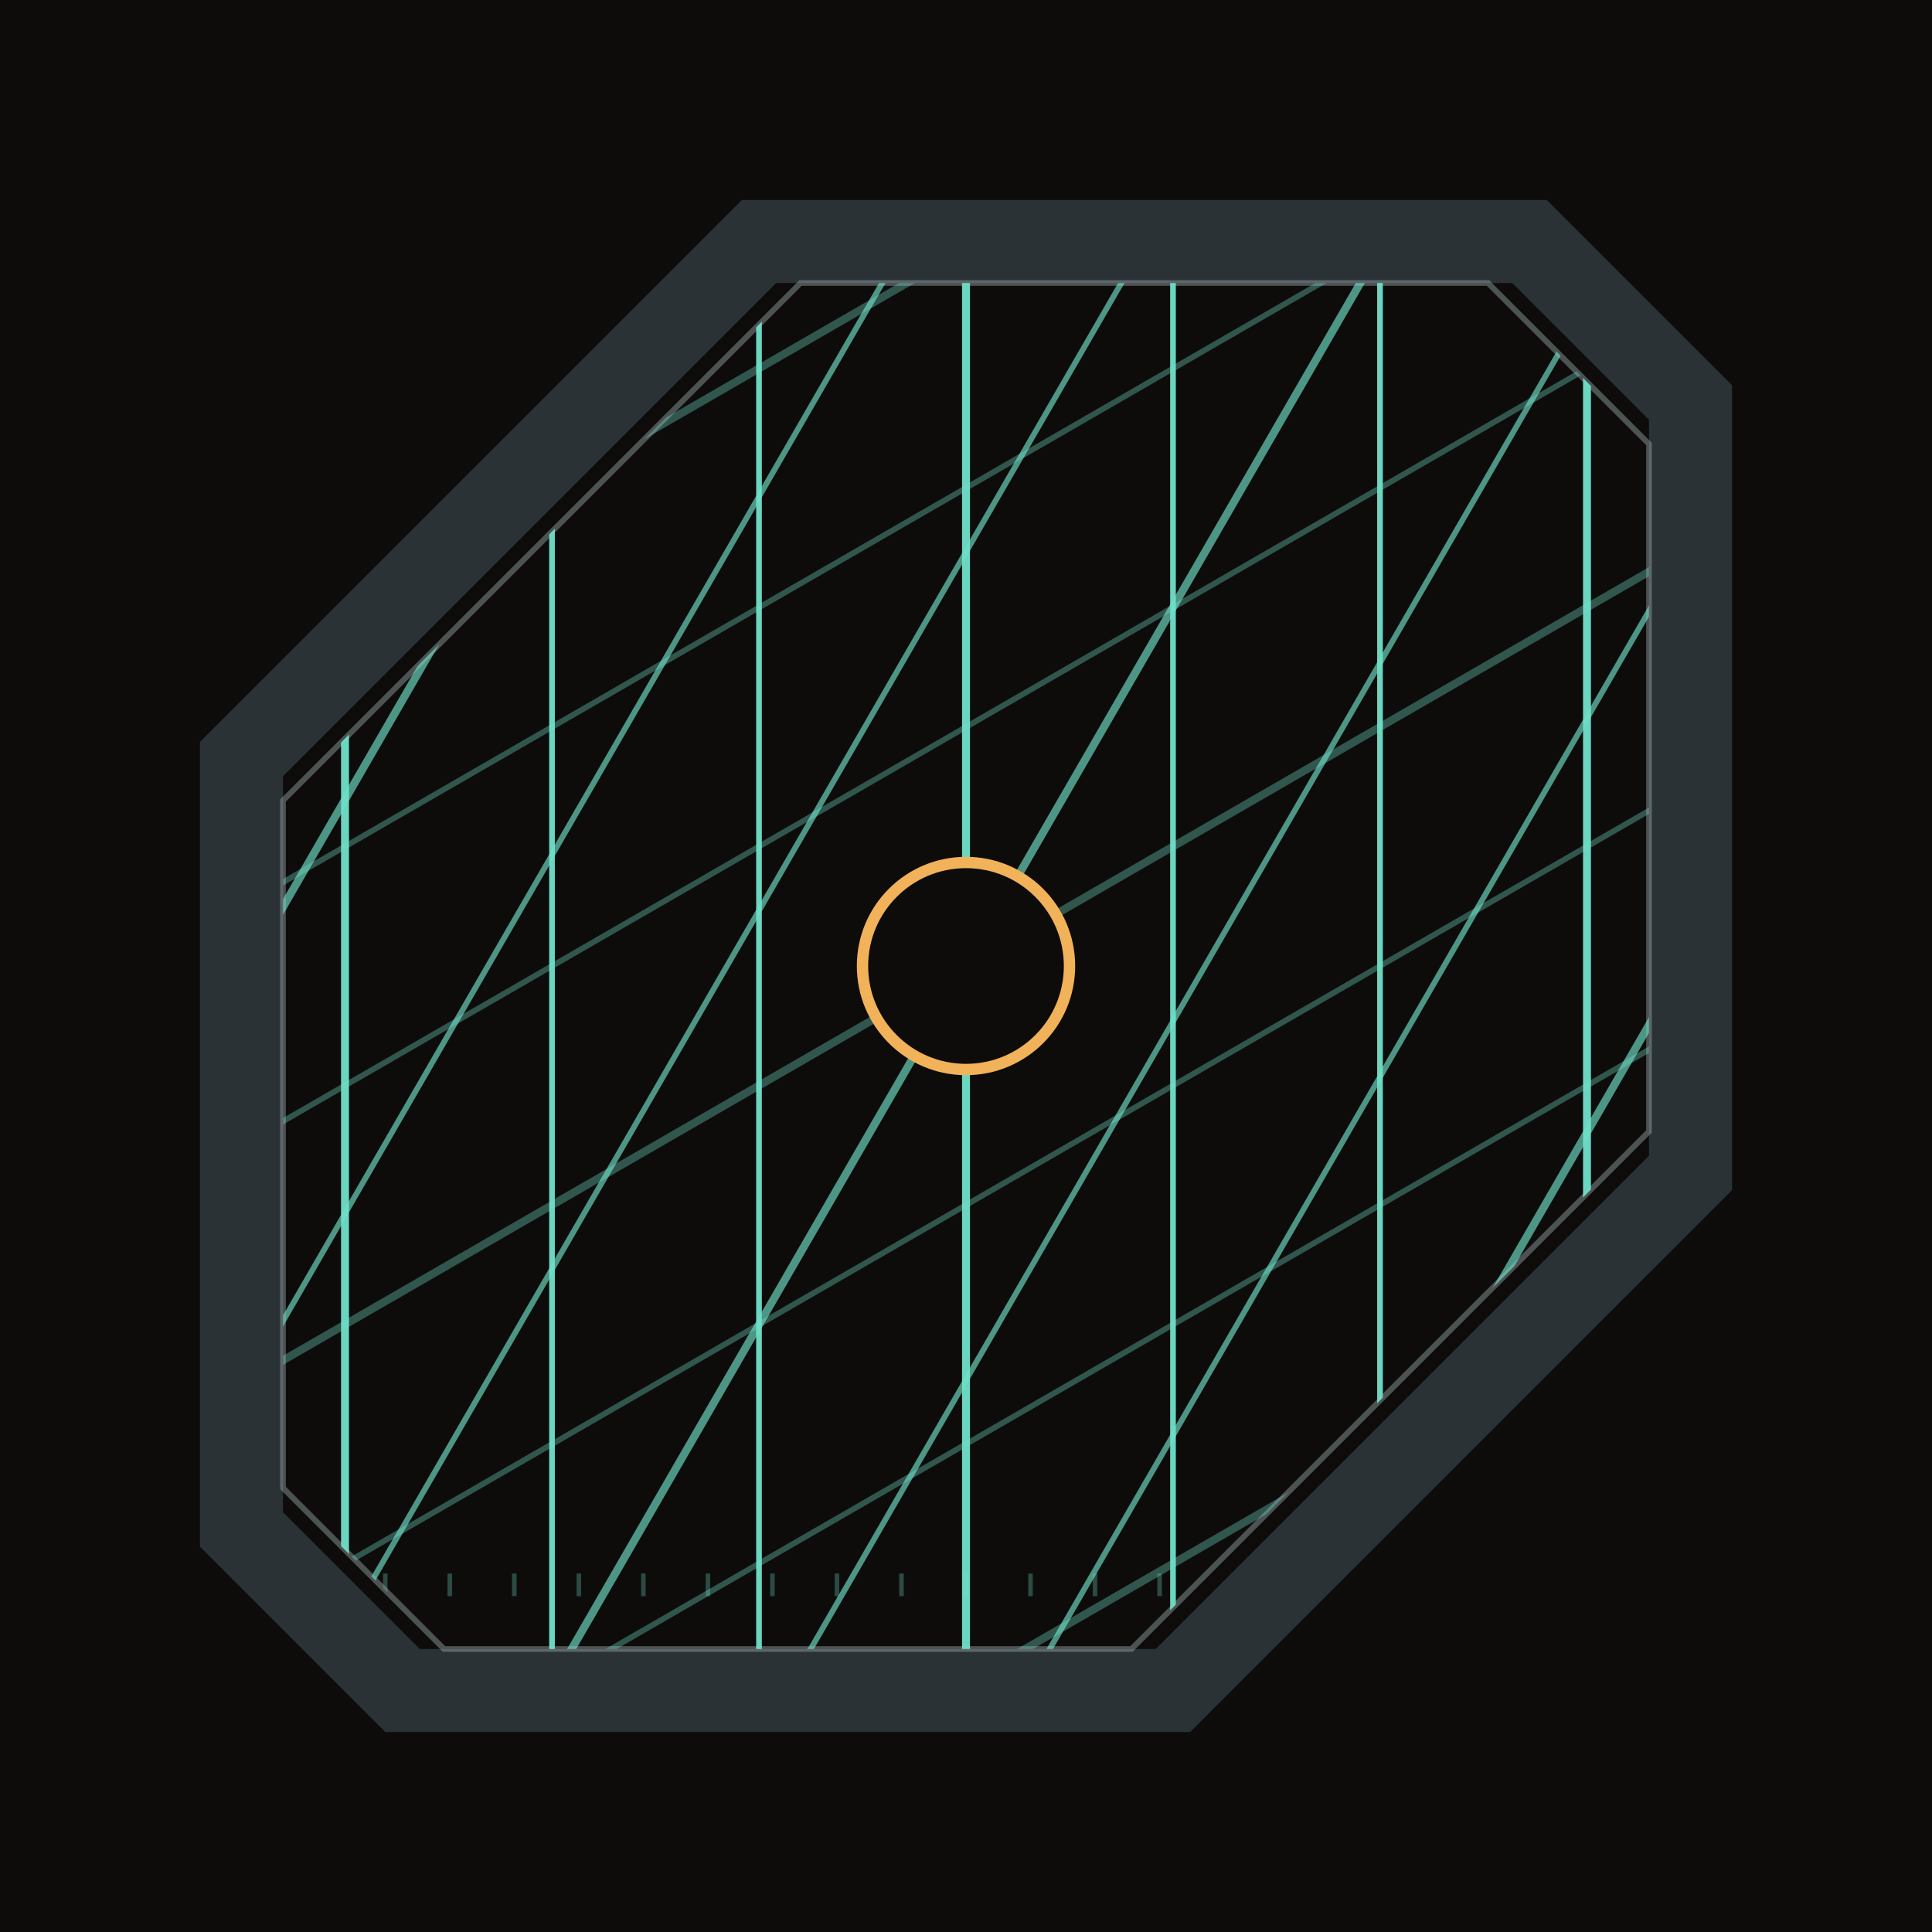
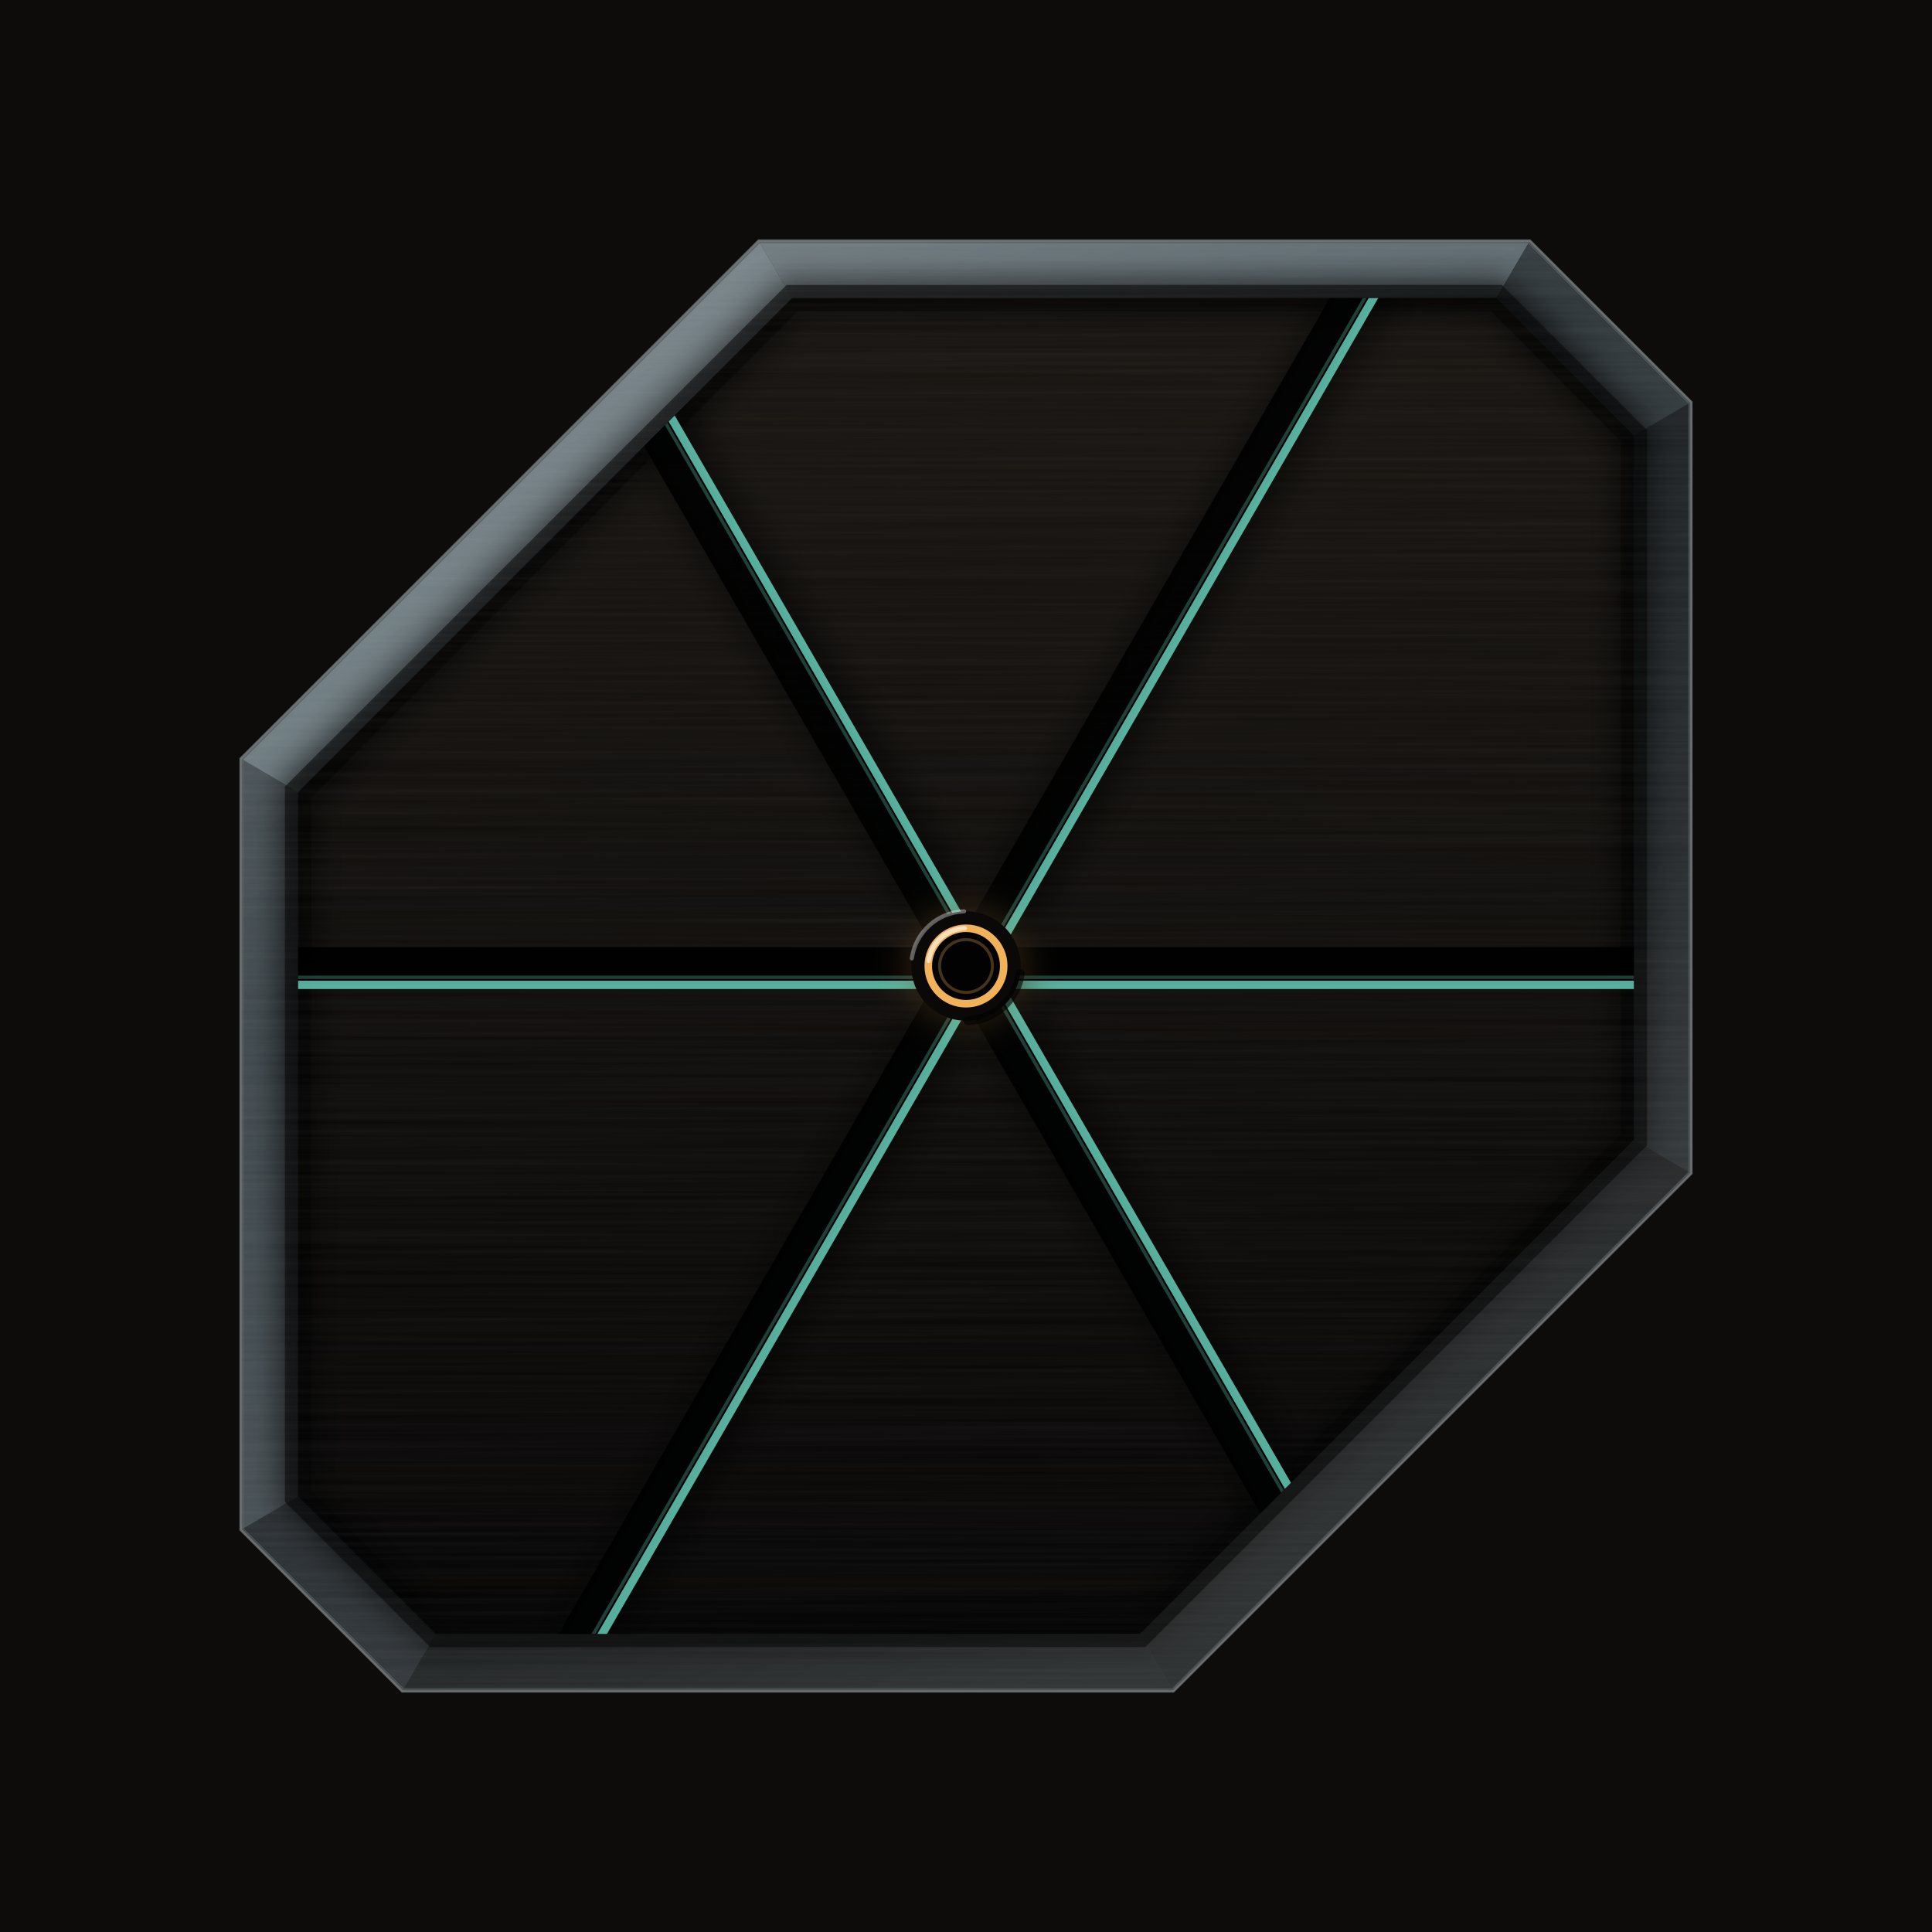
<svg xmlns="http://www.w3.org/2000/svg" width="512" height="512" viewBox="0 0 512 512">
  <defs>
    <clipPath id="box">
-       <path d="M212.143,75.0 L394.333,75.0 L437.0,117.667 L437.0,299.857 L299.857,437.0 L117.667,437.0 L75.0,394.333 L75.0,212.143 Z" />
+       <path d="M209.93,79.00 L396.55,79.00 L433.00,115.45 L433.00,302.07 L302.07,433.00 L115.45,433.00 L79.00,396.55 L79.00,209.93 Z" />
+     </clipPath>
+     <clipPath id="frame">
+       <path d="M201.14,64.00 L405.33,64.00 L448.00,106.67 L448.00,310.86 L310.86,448.00 L106.67,448.00 L64.00,405.33 L64.00,201.14 Z" />
    </clipPath>
  </defs>
  <rect width="512" height="512" fill="#0e0c0b" />
-   <g clip-path="url(#box)" stroke="#6fe0c8" stroke-width="1.2" opacity="0.30" fill="none">
-     <path d="M85.00,423.00 v-12" />
-     <path d="M102.10,423.00 v-6" />
-     <path d="M119.20,423.00 v-6" />
-     <path d="M136.30,423.00 v-6" />
-     <path d="M153.40,423.00 v-6" />
-     <path d="M170.50,423.00 v-6" />
-     <path d="M187.60,423.00 v-6" />
-     <path d="M204.70,423.00 v-6" />
-     <path d="M221.80,423.00 v-6" />
-     <path d="M238.90,423.00 v-6" />
-     <path d="M256.00,423.00 v-6" />
-     <path d="M273.10,423.00 v-6" />
-     <path d="M290.20,423.00 v-6" />
-     <path d="M307.30,423.00 v-6" />
-     <path d="M324.40,423.00 v-6" />
-     <path d="M341.50,423.00 v-6" />
-     <path d="M358.60,423.00 v-6" />
-     <path d="M375.70,423.00 v-6" />
-     <path d="M392.80,423.00 v-6" />
-     <path d="M409.90,423.00 v-6" />
-     <path d="M427.00,423.00 v-12" />
+   <defs>
+     <linearGradient id="panel" x1="0" y1="0" x2="0" y2="1">
+       <stop offset="0" stop-color="#181410" />
+       <stop offset="1" stop-color="#050404" />
+     </linearGradient>
+     <filter id="soft" x="-50%" y="-50%" width="200%" height="200%">
+       <feGaussianBlur stdDeviation="4" />
+     </filter>
+     <linearGradient id="sheen" x1="0" y1="0" x2="0.55" y2="1">
+       <stop offset="0" stop-color="#ffffff" stop-opacity="0.20" />
+       <stop offset="0.42" stop-color="#ffffff" stop-opacity="0" />
+       <stop offset="0.72" stop-color="#ffffff" stop-opacity="0.05" />
+       <stop offset="1" stop-color="#ffffff" stop-opacity="0.13" />
+     </linearGradient>
+     <filter id="grain" x="0" y="0" width="100%" height="100%">
+       <feTurbulence type="fractalNoise" baseFrequency="0.006 0.9" numOctaves="3" result="n" />
+       <feColorMatrix in="n" type="saturate" values="0" />
+     </filter>
+   </defs>
+   <path d="M201.14,64.00 L405.33,64.00 L448.00,106.67 L448.00,310.86 L310.86,448.00 L106.67,448.00 L64.00,405.33 L64.00,201.14 Z" fill="#1e2427" />
+   <path d="M201.14,64.00 L405.33,64.00 L396.55,79.00 L209.93,79.00 Z" fill="#5c696f" />
+   <path d="M405.33,64.00 L448.00,106.67 L433.00,115.45 L396.55,79.00 Z" fill="#30383c" />
+   <path d="M448.00,106.67 L448.00,310.86 L433.00,302.07 L433.00,115.45 Z" fill="#1b2023" />
+   <path d="M448.00,310.86 L310.86,448.00 L302.07,433.00 L433.00,302.07 Z" fill="#0e1112" />
+   <path d="M310.86,448.00 L106.67,448.00 L115.45,433.00 L302.07,433.00 Z" fill="#111516" />
+   <path d="M106.67,448.00 L64.00,405.33 L79.00,396.55 L115.45,433.00 Z" fill="#21272b" />
+   <path d="M64.00,405.33 L64.00,201.14 L79.00,209.93 L79.00,396.55 Z" fill="#3f494e" />
+   <path d="M64.00,201.14 L201.14,64.00 L209.93,79.00 L79.00,209.93 Z" fill="#657379" />
+   <path d="M209.93,79.00 L396.55,79.00 L433.00,115.45 L433.00,302.07 L302.07,433.00 L115.45,433.00 L79.00,396.55 L79.00,209.93 Z" fill="url(#panel)" />
+   <path d="M209.93,79.00 L396.55,79.00 L433.00,115.45 L433.00,302.07 L302.07,433.00 L115.45,433.00 L79.00,396.55 L79.00,209.93 Z" fill="none" stroke="#000" stroke-width="10" opacity="0.75" filter="url(#soft)" />
+   <path d="M201.14,64.00 L405.33,64.00 L448.00,106.67 L448.00,310.86 L310.86,448.00 L106.67,448.00 L64.00,405.33 L64.00,201.14 Z M209.93,79.00 L396.55,79.00 L433.00,115.45 L433.00,302.07 L302.07,433.00 L115.45,433.00 L79.00,396.55 L79.00,209.93 Z" fill="url(#sheen)" fill-rule="evenodd" />
+   <path d="M201.14,64.00 L405.33,64.00 L448.00,106.67 L448.00,310.86 L310.86,448.00 L106.67,448.00 L64.00,405.33 L64.00,201.14 Z" fill="none" stroke="#9aa6ab" stroke-width="1.1" opacity="0.55" />
+   <path d="M201.14,64.00 L405.33,64.00 L448.00,106.67 L448.00,310.86 L310.86,448.00 L106.67,448.00 L64.00,405.33 L64.00,201.14 Z" fill="none" stroke="#ffffff" stroke-width="0.6" opacity="0.12" />
+   <g clip-path="url(#frame)">
+     <path d="M209.93,79.00 L396.55,79.00 L433.00,115.45 L433.00,302.07 L302.07,433.00 L115.45,433.00 L79.00,396.55 L79.00,209.93 Z" fill="none" stroke="#000" stroke-width="7" opacity="0.55" />
+     <rect width="512" height="512" filter="url(#grain)" opacity="0.07" />
+     <path d="M201.14,64.00 L405.33,64.00 L448.00,106.67 L448.00,310.86 L310.86,448.00 L106.67,448.00 L64.00,405.33 L64.00,201.14 Z" fill="none" stroke="#000" stroke-width="1" opacity="0.35" />
  </g>
-   <g clip-path="url(#box)" opacity="0.13" stroke="#6fe0c8" stroke-width="1.05" fill="none">
-     <circle cx="256.0" cy="256.0" r="237.33" />
+   <g clip-path="url(#box)">
+     <path d="M-166.40,264.00 L678.40,264.00" stroke="#000" stroke-width="17.00" opacity="0.45" filter="url(#soft)" />
+     <path d="M-166.40,256.00 L678.40,256.00" stroke="#000" stroke-width="10.00" opacity="0.96" />
+     <path d="M-166.40,256.00 L678.40,256.00" stroke="#6fe0c8" stroke-width="1.0" opacity="0.09" filter="url(#soft)" />
+     <path d="M-166.40,261.00 L678.40,261.00" stroke="#6fe0c8" stroke-width="2.2" opacity="0.77" />
+     <path d="M-166.40,259.00 L678.40,259.00" stroke="#6fe0c8" stroke-width="0.9" opacity="0.27" />
+     <path d="M44.80,-113.81 L467.20,617.81" stroke="#000" stroke-width="17.00" opacity="0.45" filter="url(#soft)" />
+     <path d="M44.80,-109.81 L467.20,621.81" stroke="#000" stroke-width="10.00" opacity="0.96" />
+     <path d="M44.80,-109.81 L467.20,621.81" stroke="#6fe0c8" stroke-width="1.0" opacity="0.09" filter="url(#soft)" />
+     <path d="M49.13,-112.31 L471.53,619.31" stroke="#6fe0c8" stroke-width="2.2" opacity="0.77" />
+     <path d="M47.40,-111.31 L469.80,620.31" stroke="#6fe0c8" stroke-width="0.9" opacity="0.27" />
+     <path d="M467.20,-105.81 L44.80,625.81" stroke="#000" stroke-width="17.00" opacity="0.45" filter="url(#soft)" />
+     <path d="M467.20,-109.81 L44.80,621.81" stroke="#000" stroke-width="10.00" opacity="0.96" />
+     <path d="M467.20,-109.81 L44.80,621.81" stroke="#6fe0c8" stroke-width="1.0" opacity="0.09" filter="url(#soft)" />
+     <path d="M471.53,-107.31 L49.13,624.31" stroke="#6fe0c8" stroke-width="2.2" opacity="0.77" />
+     <path d="M469.80,-108.31 L47.40,623.31" stroke="#6fe0c8" stroke-width="0.9" opacity="0.27" />
  </g>
-   <path d="M201.143,64.0 L405.333,64.0 L448.0,106.667 L448.0,310.857 L310.857,448.0 L106.667,448.0 L64.0,405.333 L64.0,201.143 Z" fill="none" stroke="#2a3236" stroke-width="22.0" stroke-linejoin="miter" />
-   <path d="M212.143,75.0 L394.333,75.0 L437.0,117.667 L437.0,299.857 L299.857,437.0 L117.667,437.0 L75.0,394.333 L75.0,212.143 Z" fill="none" stroke="#9aa6ab" stroke-width="1.5" opacity="0.45" />
-   <g clip-path="url(#box)" stroke="#6fe0c8" fill="none">
-     <g transform="rotate(0 256.0 256.0)" opacity="0.95">
-       <path d="M91.429,-128.0 V640.0" stroke-width="2.1" />
-       <path d="M146.286,-128.0 V640.0" stroke-width="1.5" />
-       <path d="M201.143,-128.0 V640.0" stroke-width="1.5" />
-       <path d="M256.0,-128.0 V640.0" stroke-width="2.1" />
-       <path d="M310.857,-128.0 V640.0" stroke-width="1.5" />
-       <path d="M365.714,-128.0 V640.0" stroke-width="1.5" />
-       <path d="M420.571,-128.0 V640.0" stroke-width="2.1" />
-     </g>
-     <g transform="rotate(30 256.0 256.0)" opacity="0.65">
-       <path d="M91.429,-128.0 V640.0" stroke-width="2.1" />
-       <path d="M146.286,-128.0 V640.0" stroke-width="1.5" />
-       <path d="M201.143,-128.0 V640.0" stroke-width="1.5" />
-       <path d="M256.0,-128.0 V640.0" stroke-width="2.1" />
-       <path d="M310.857,-128.0 V640.0" stroke-width="1.5" />
-       <path d="M365.714,-128.0 V640.0" stroke-width="1.5" />
-       <path d="M420.571,-128.0 V640.0" stroke-width="2.1" />
-     </g>
-     <g transform="rotate(60 256.0 256.0)" opacity="0.35">
-       <path d="M91.429,-128.0 V640.0" stroke-width="2.1" />
-       <path d="M146.286,-128.0 V640.0" stroke-width="1.5" />
-       <path d="M201.143,-128.0 V640.0" stroke-width="1.5" />
-       <path d="M256.0,-128.0 V640.0" stroke-width="2.1" />
-       <path d="M310.857,-128.0 V640.0" stroke-width="1.5" />
-       <path d="M365.714,-128.0 V640.0" stroke-width="1.5" />
-       <path d="M420.571,-128.0 V640.0" stroke-width="2.1" />
-     </g>
-   </g>
-   <circle cx="256.0" cy="256.0" r="27.43" fill="#0e0c0b" stroke="#f2b25a" stroke-width="3.0" />
+   <circle cx="256.00" cy="256.00" r="17.00" fill="#f2b25a" opacity="0.14" filter="url(#soft)" />
+   <circle cx="256.00" cy="256.00" r="14.50" fill="#0a0908" />
+   <path d="M241.64,253.98 A14.50,14.50 0 0 1 255.49,241.51" fill="none" stroke="#fff" stroke-width="1.1" opacity="0.35" stroke-linecap="round" />
+   <path d="M270.36,258.02 A14.50,14.50 0 0 1 256.51,270.49" fill="none" stroke="#000" stroke-width="2.4" opacity="0.6" stroke-linecap="round" />
+   <circle cx="256.00" cy="256.00" r="10.00" fill="#030202" />
+   <circle cx="256.00" cy="256.00" r="10.00" fill="none" stroke="#f2b25a" stroke-width="2.0" />
+   <path d="M246.10,254.61 A10.00,10.00 0 0 1 255.65,246.01" fill="none" stroke="#fff" stroke-width="1.2" opacity="0.6" stroke-linecap="round" />
+   <circle cx="256.00" cy="256.00" r="7.00" fill="none" stroke="#f2b25a" stroke-width="0.8" opacity="0.28" />
</svg>
